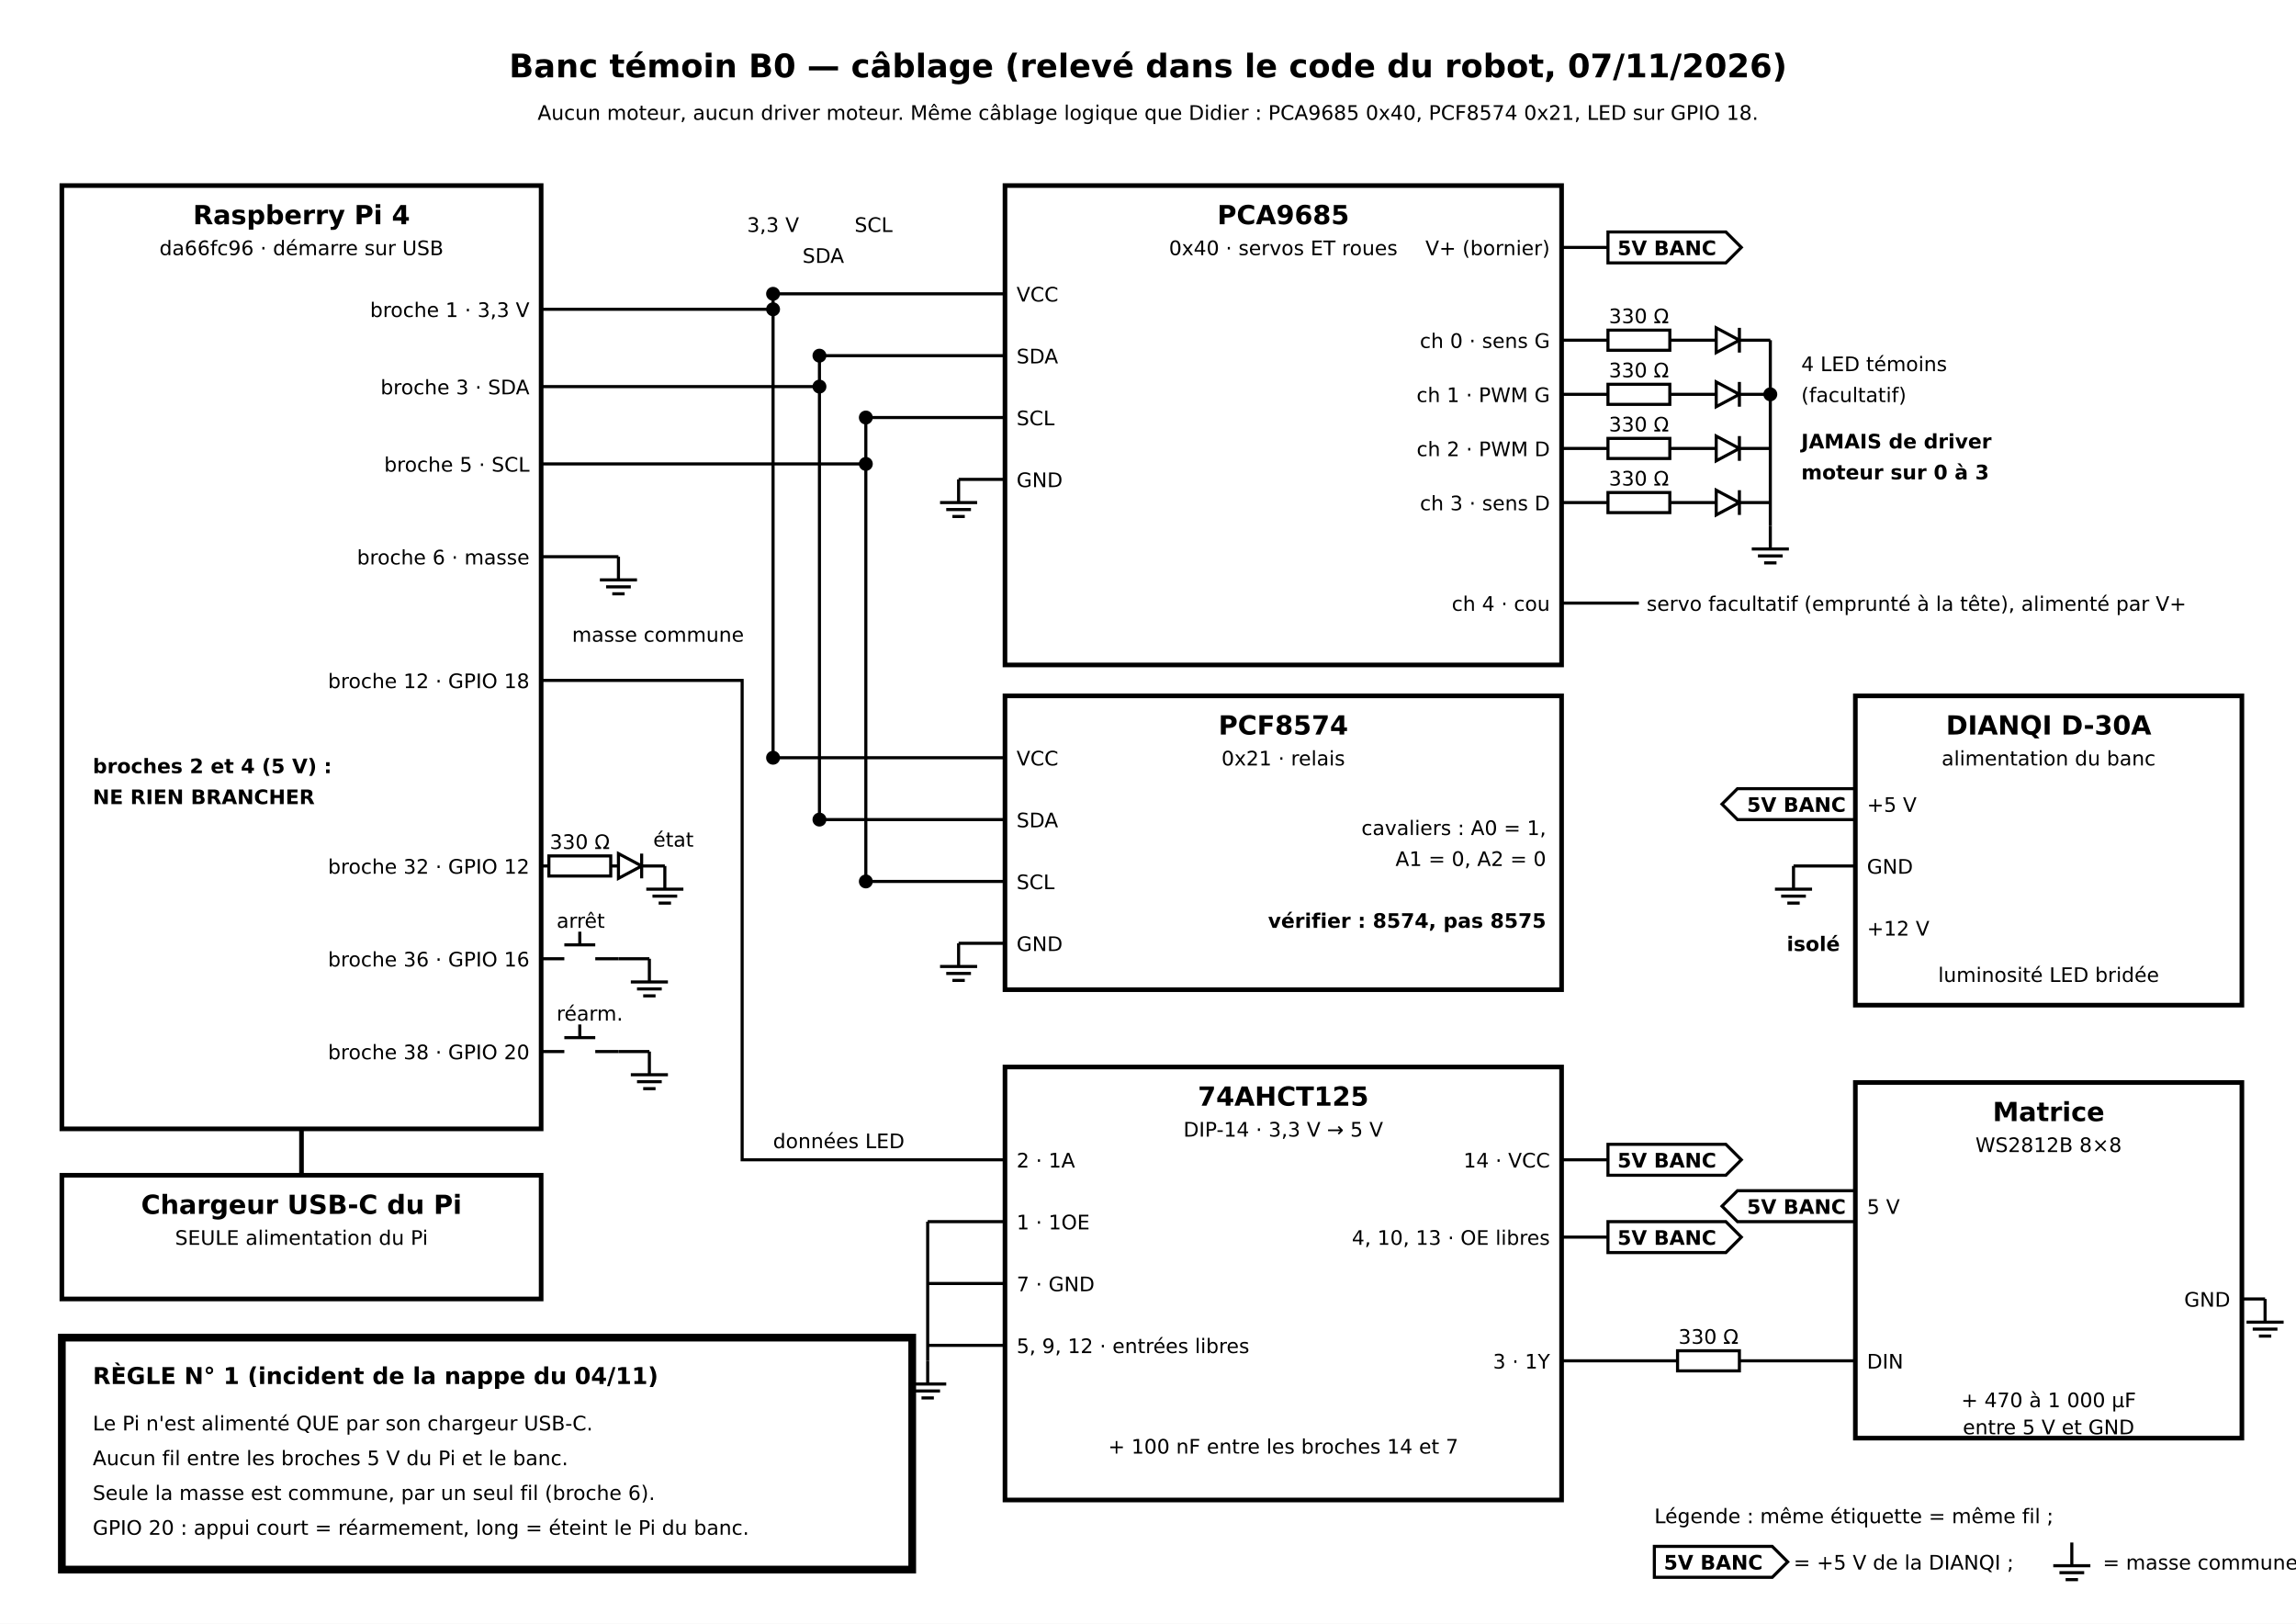
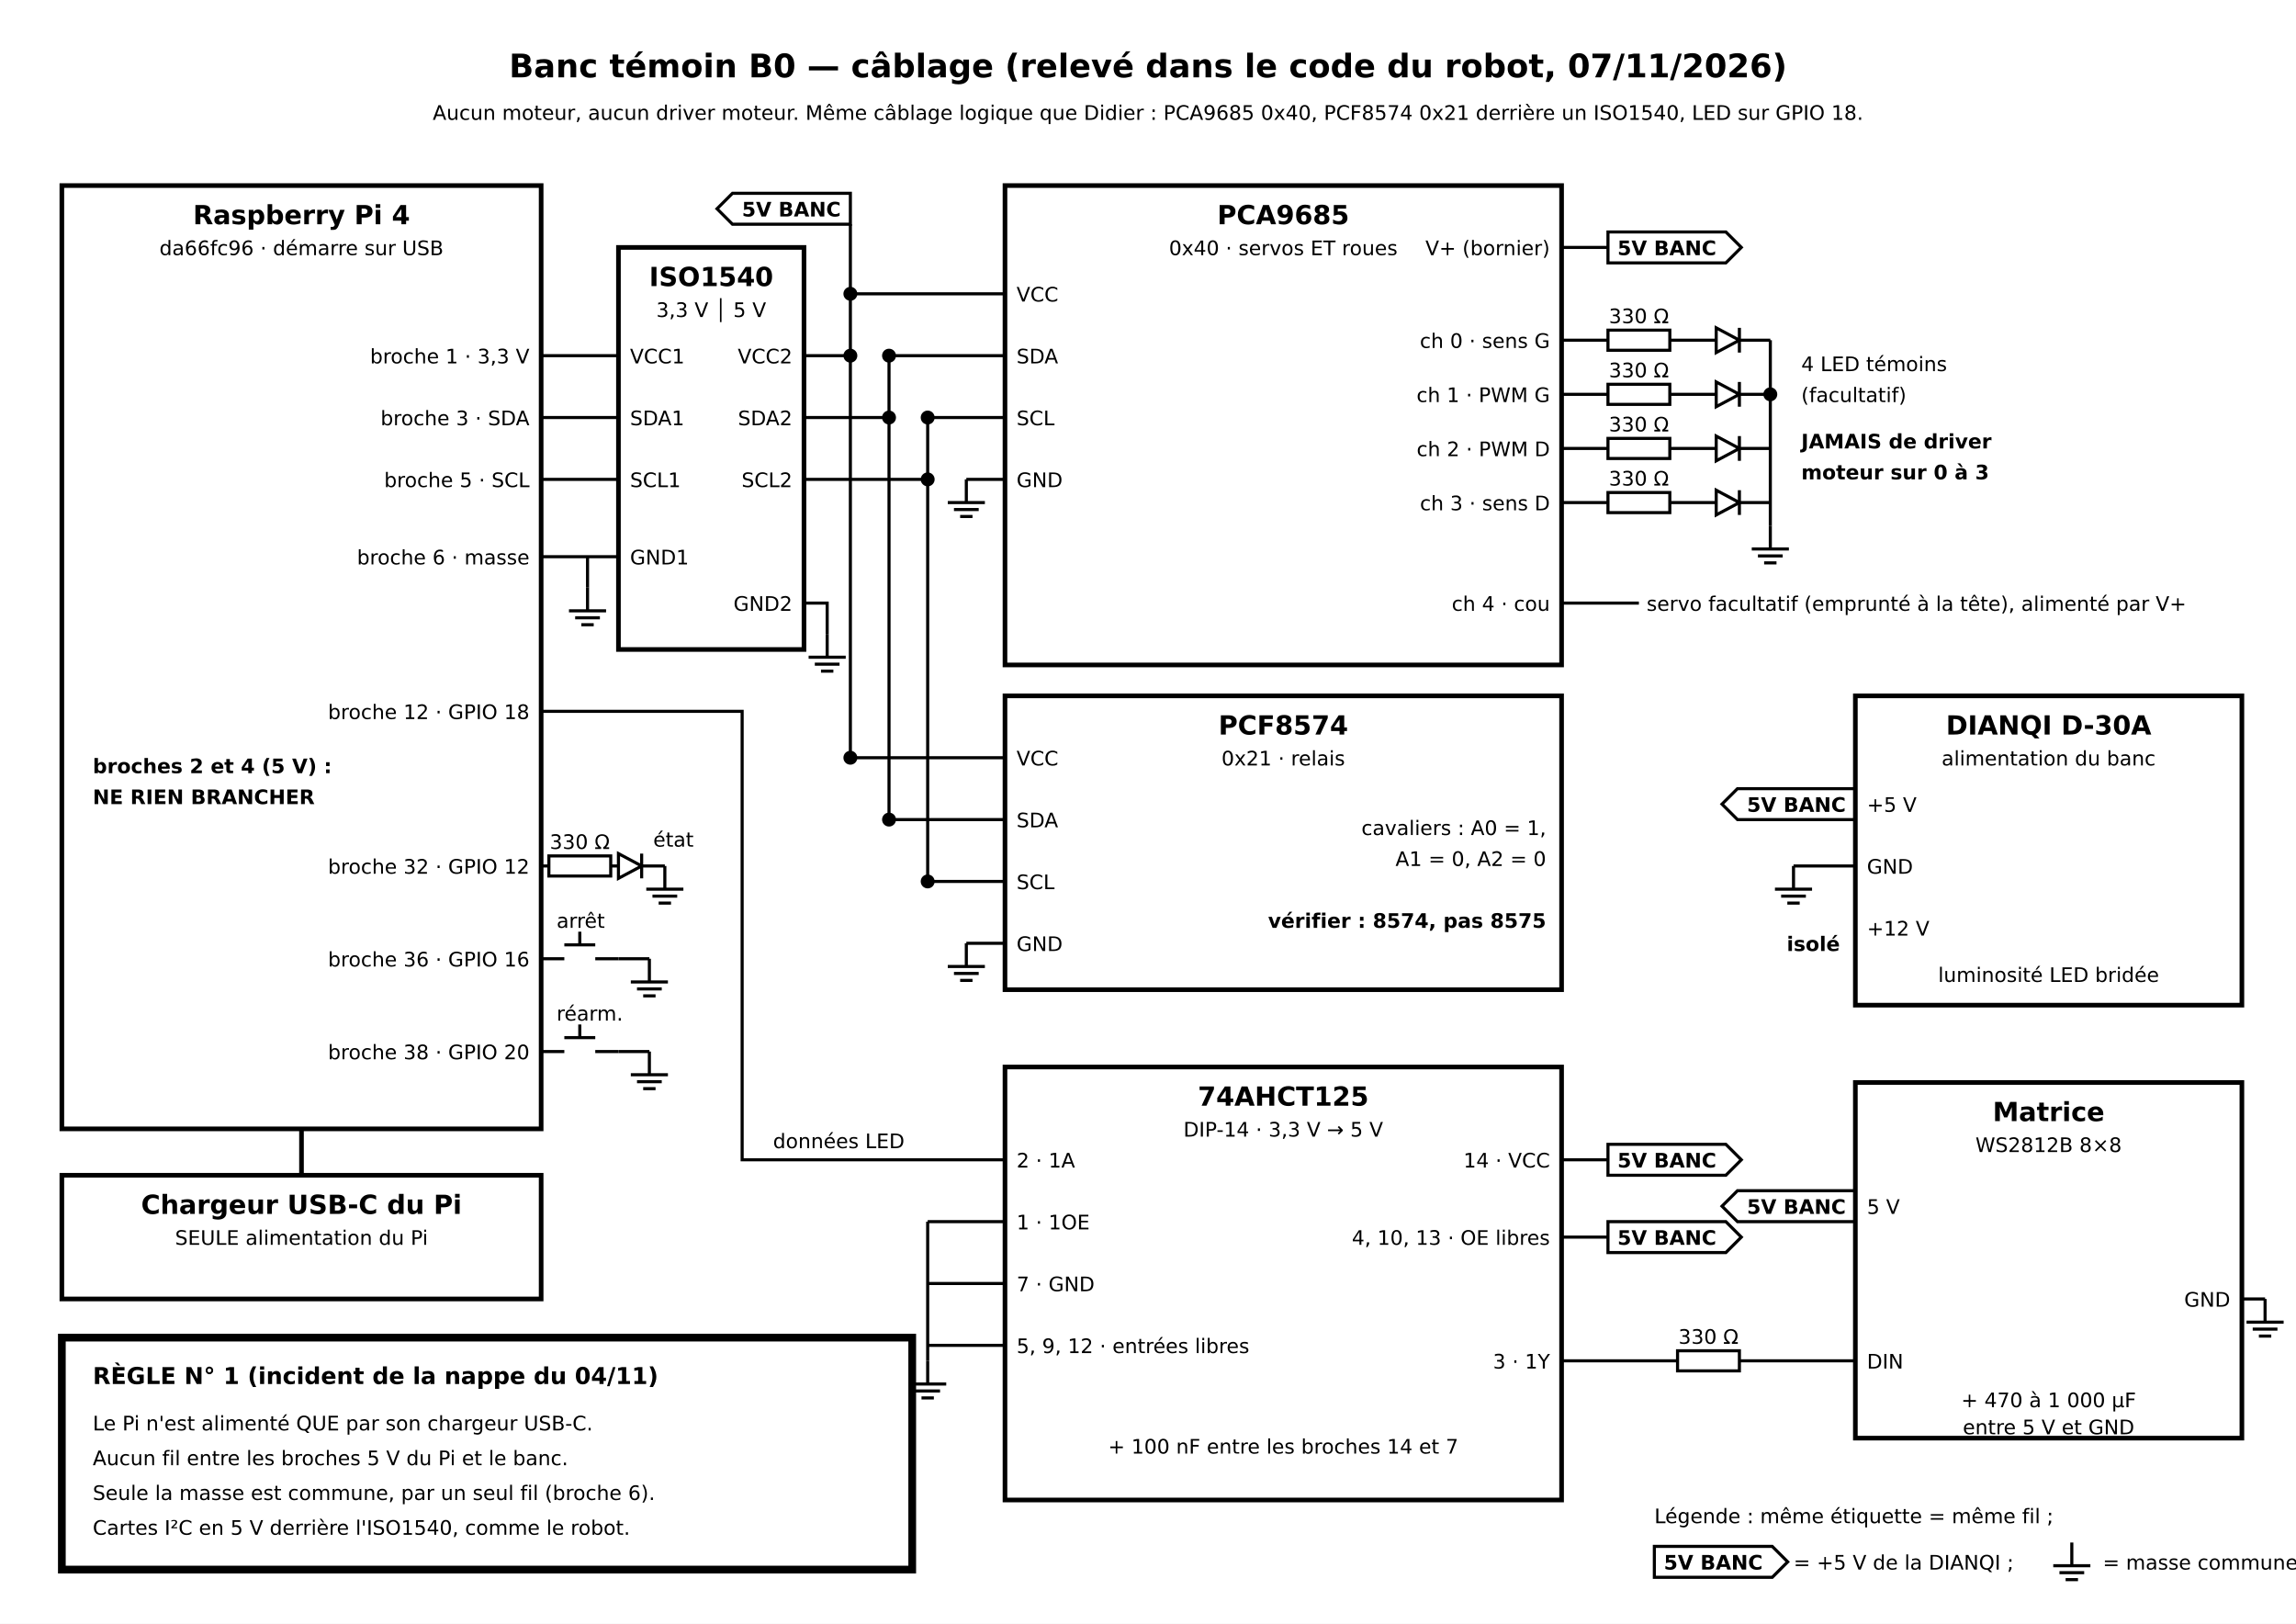
<svg xmlns="http://www.w3.org/2000/svg" width="297mm" height="210mm" viewBox="0 0 297 210" font-family="DejaVu Sans, sans-serif">
  <rect width="297" height="210" fill="white" />
  <text x="148.5" y="10" font-size="4.2" text-anchor="middle" font-weight="bold">Banc témoin B0 — câblage (relevé dans le code du robot, 07/11/2026)</text>
-   <text x="148.5" y="15.5" font-size="2.6" text-anchor="middle">Aucun moteur, aucun driver moteur. Même câblage logique que Didier : PCA9685 0x40, PCF8574 0x21, LED sur GPIO 18.</text>
+   <text x="148.5" y="15.5" font-size="2.6" text-anchor="middle">Aucun moteur, aucun driver moteur. Même câblage logique que Didier : PCA9685 0x40, PCF8574 0x21 derrière un ISO1540, LED sur GPIO 18.</text>
  <rect x="8" y="24" width="62" height="122" fill="none" stroke="black" stroke-width="0.6" />
  <text x="39.0" y="29" font-size="3.4" text-anchor="middle" font-weight="bold">Raspberry Pi 4</text>
  <text x="39.0" y="33" font-size="2.6" text-anchor="middle">da66fc96 · démarre sur USB</text>
-   <text x="68.5" y="41" font-size="2.6" text-anchor="end">broche 1 · 3,3 V</text>
-   <text x="68.5" y="51" font-size="2.6" text-anchor="end">broche 3 · SDA</text>
-   <text x="68.5" y="61" font-size="2.6" text-anchor="end">broche 5 · SCL</text>
+   <text x="68.5" y="47" font-size="2.6" text-anchor="end">broche 1 · 3,3 V</text>
+   <text x="68.5" y="55" font-size="2.6" text-anchor="end">broche 3 · SDA</text>
+   <text x="68.5" y="63" font-size="2.6" text-anchor="end">broche 5 · SCL</text>
  <text x="68.5" y="73" font-size="2.6" text-anchor="end">broche 6 · masse</text>
-   <text x="68.5" y="89" font-size="2.6" text-anchor="end">broche 12 · GPIO 18</text>
+   <text x="68.5" y="93" font-size="2.6" text-anchor="end">broche 12 · GPIO 18</text>
  <text x="68.5" y="113" font-size="2.6" text-anchor="end">broche 32 · GPIO 12</text>
  <text x="68.5" y="125" font-size="2.6" text-anchor="end">broche 36 · GPIO 16</text>
  <text x="68.5" y="137" font-size="2.6" text-anchor="end">broche 38 · GPIO 20</text>
  <text x="12" y="100" font-size="2.6" text-anchor="start" font-weight="bold">broches 2 et 4 (5 V) :</text>
  <text x="12" y="104" font-size="2.6" text-anchor="start" font-weight="bold">NE RIEN BRANCHER</text>
  <rect x="8" y="152" width="62" height="16" fill="none" stroke="black" stroke-width="0.6" />
  <text x="39.0" y="157" font-size="3.4" text-anchor="middle" font-weight="bold">Chargeur USB-C du Pi</text>
  <text x="39.0" y="161" font-size="2.6" text-anchor="middle">SEULE alimentation du Pi</text>
  <polyline points="39,152 39,146" fill="none" stroke="black" stroke-width="0.6" />
-   <polyline points="70,40 100,40" fill="none" stroke="black" stroke-width="0.4" />
-   <circle cx="100" cy="40" r="0.9" fill="black" />
-   <polyline points="100,38 100,98" fill="none" stroke="black" stroke-width="0.4" />
-   <polyline points="100,38 130,38" fill="none" stroke="black" stroke-width="0.4" />
-   <circle cx="100" cy="38" r="0.9" fill="black" />
-   <polyline points="100,98 130,98" fill="none" stroke="black" stroke-width="0.4" />
-   <circle cx="100" cy="98" r="0.9" fill="black" />
-   <polyline points="70,50 106,50" fill="none" stroke="black" stroke-width="0.4" />
-   <circle cx="106" cy="50" r="0.9" fill="black" />
-   <polyline points="106,46 106,106" fill="none" stroke="black" stroke-width="0.4" />
-   <polyline points="106,46 130,46" fill="none" stroke="black" stroke-width="0.4" />
-   <circle cx="106" cy="46" r="0.9" fill="black" />
-   <polyline points="106,106 130,106" fill="none" stroke="black" stroke-width="0.4" />
-   <circle cx="106" cy="106" r="0.9" fill="black" />
-   <polyline points="70,60 112,60" fill="none" stroke="black" stroke-width="0.4" />
-   <circle cx="112" cy="60" r="0.9" fill="black" />
-   <polyline points="112,54 112,114" fill="none" stroke="black" stroke-width="0.4" />
-   <polyline points="112,54 130,54" fill="none" stroke="black" stroke-width="0.4" />
-   <circle cx="112" cy="54" r="0.9" fill="black" />
-   <polyline points="112,114 130,114" fill="none" stroke="black" stroke-width="0.4" />
-   <circle cx="112" cy="114" r="0.9" fill="black" />
-   <text x="100" y="30" font-size="2.6" text-anchor="middle">3,3 V</text>
-   <text x="106.5" y="34" font-size="2.6" text-anchor="middle">SDA</text>
-   <text x="113" y="30" font-size="2.6" text-anchor="middle">SCL</text>
+   <rect x="80" y="32" width="24" height="52" fill="none" stroke="black" stroke-width="0.6" />
+   <text x="92.0" y="37" font-size="3.4" text-anchor="middle" font-weight="bold">ISO1540</text>
+   <text x="92.0" y="41" font-size="2.6" text-anchor="middle">3,3 V │ 5 V</text>
+   <polyline points="70,46 80,46" fill="none" stroke="black" stroke-width="0.4" />
+   <text x="81.5" y="47" font-size="2.6" text-anchor="start">VCC1</text>
+   <text x="102.5" y="47" font-size="2.6" text-anchor="end">VCC2</text>
+   <polyline points="70,54 80,54" fill="none" stroke="black" stroke-width="0.4" />
+   <text x="81.5" y="55" font-size="2.6" text-anchor="start">SDA1</text>
+   <text x="102.5" y="55" font-size="2.6" text-anchor="end">SDA2</text>
+   <polyline points="70,62 80,62" fill="none" stroke="black" stroke-width="0.4" />
+   <text x="81.5" y="63" font-size="2.6" text-anchor="start">SCL1</text>
+   <text x="102.5" y="63" font-size="2.6" text-anchor="end">SCL2</text>
+   <text x="81.5" y="73" font-size="2.6" text-anchor="start">GND1</text>
+   <text x="102.5" y="79" font-size="2.6" text-anchor="end">GND2</text>
+   <polyline points="104,78 107,78 107,82" fill="none" stroke="black" stroke-width="0.4" />
+   <polyline points="107,82 107,85" fill="none" stroke="black" stroke-width="0.4" />
+   <polyline points="104.6,85.0 109.4,85.0" fill="none" stroke="black" stroke-width="0.4" />
+   <polyline points="105.4,85.9 108.6,85.9" fill="none" stroke="black" stroke-width="0.4" />
+   <polyline points="106.2,86.8 107.8,86.8" fill="none" stroke="black" stroke-width="0.4" />
+   <polyline points="104,46 110,46" fill="none" stroke="black" stroke-width="0.4" />
+   <circle cx="110" cy="46" r="0.9" fill="black" />
+   <polyline points="110,38 110,98" fill="none" stroke="black" stroke-width="0.4" />
+   <polyline points="110,38 130,38" fill="none" stroke="black" stroke-width="0.4" />
+   <circle cx="110" cy="38" r="0.9" fill="black" />
+   <polyline points="110,98 130,98" fill="none" stroke="black" stroke-width="0.4" />
+   <circle cx="110" cy="98" r="0.9" fill="black" />
+   <polyline points="104,54 115,54" fill="none" stroke="black" stroke-width="0.4" />
+   <circle cx="115" cy="54" r="0.9" fill="black" />
+   <polyline points="115,46 115,106" fill="none" stroke="black" stroke-width="0.4" />
+   <polyline points="115,46 130,46" fill="none" stroke="black" stroke-width="0.4" />
+   <circle cx="115" cy="46" r="0.9" fill="black" />
+   <polyline points="115,106 130,106" fill="none" stroke="black" stroke-width="0.4" />
+   <circle cx="115" cy="106" r="0.9" fill="black" />
+   <polyline points="104,62 120,62" fill="none" stroke="black" stroke-width="0.4" />
+   <circle cx="120" cy="62" r="0.9" fill="black" />
+   <polyline points="120,54 120,114" fill="none" stroke="black" stroke-width="0.4" />
+   <polyline points="120,54 130,54" fill="none" stroke="black" stroke-width="0.4" />
+   <circle cx="120" cy="54" r="0.9" fill="black" />
+   <polyline points="120,114 130,114" fill="none" stroke="black" stroke-width="0.4" />
+   <circle cx="120" cy="114" r="0.9" fill="black" />
+   <polyline points="110,38 110,29" fill="none" stroke="black" stroke-width="0.4" />
+   <polygon points="92.75,27 94.75,25 110.0,25 110.0,29 94.75,29" fill="none" stroke="black" stroke-width="0.4" />
+   <text x="102.375" y="28" font-size="2.6" text-anchor="middle" font-weight="bold">5V BANC</text>
  <polyline points="70,72 80,72" fill="none" stroke="black" stroke-width="0.4" />
-   <polyline points="80,72 80,75" fill="none" stroke="black" stroke-width="0.4" />
-   <polyline points="77.6,75.0 82.4,75.0" fill="none" stroke="black" stroke-width="0.4" />
-   <polyline points="78.4,75.9 81.6,75.9" fill="none" stroke="black" stroke-width="0.4" />
-   <polyline points="79.2,76.8 80.8,76.8" fill="none" stroke="black" stroke-width="0.4" />
-   <text x="74" y="83" font-size="2.6" text-anchor="start">masse commune</text>
+   <polyline points="76,72 76,76" fill="none" stroke="black" stroke-width="0.4" />
+   <polyline points="76,76 76,79" fill="none" stroke="black" stroke-width="0.4" />
+   <polyline points="73.6,79.0 78.4,79.0" fill="none" stroke="black" stroke-width="0.4" />
+   <polyline points="74.4,79.9 77.6,79.9" fill="none" stroke="black" stroke-width="0.4" />
+   <polyline points="75.2,80.8 76.8,80.8" fill="none" stroke="black" stroke-width="0.4" />
  <rect x="130" y="24" width="72" height="62" fill="none" stroke="black" stroke-width="0.6" />
  <text x="166.0" y="29" font-size="3.4" text-anchor="middle" font-weight="bold">PCA9685</text>
  <text x="166.0" y="33" font-size="2.6" text-anchor="middle">0x40 · servos ET roues</text>
  <text x="131.5" y="39" font-size="2.6" text-anchor="start">VCC</text>
  <text x="131.5" y="47" font-size="2.6" text-anchor="start">SDA</text>
  <text x="131.5" y="55" font-size="2.6" text-anchor="start">SCL</text>
  <text x="131.5" y="63" font-size="2.6" text-anchor="start">GND</text>
-   <polyline points="130,62 124,62" fill="none" stroke="black" stroke-width="0.4" />
-   <polyline points="124,62 124,65" fill="none" stroke="black" stroke-width="0.4" />
-   <polyline points="121.6,65.0 126.4,65.0" fill="none" stroke="black" stroke-width="0.4" />
-   <polyline points="122.4,65.9 125.6,65.9" fill="none" stroke="black" stroke-width="0.4" />
-   <polyline points="123.2,66.8 124.8,66.8" fill="none" stroke="black" stroke-width="0.4" />
+   <polyline points="130,62 125,62" fill="none" stroke="black" stroke-width="0.4" />
+   <polyline points="125,62 125,65" fill="none" stroke="black" stroke-width="0.4" />
+   <polyline points="122.6,65.0 127.4,65.0" fill="none" stroke="black" stroke-width="0.4" />
+   <polyline points="123.4,65.9 126.6,65.9" fill="none" stroke="black" stroke-width="0.4" />
+   <polyline points="124.2,66.8 125.8,66.8" fill="none" stroke="black" stroke-width="0.4" />
  <text x="200.5" y="33" font-size="2.6" text-anchor="end">V+ (bornier)</text>
  <polyline points="202,32 208,32" fill="none" stroke="black" stroke-width="0.4" />
  <polygon points="208,30 223.25,30 225.25,32 223.25,34 208,34" fill="none" stroke="black" stroke-width="0.4" />
  <text x="215.625" y="33" font-size="2.6" text-anchor="middle" font-weight="bold">5V BANC</text>
  <text x="200.5" y="45" font-size="2.6" text-anchor="end">ch 0 · sens G</text>
  <text x="200.5" y="52" font-size="2.6" text-anchor="end">ch 1 · PWM G</text>
  <text x="200.5" y="59" font-size="2.6" text-anchor="end">ch 2 · PWM D</text>
  <text x="200.5" y="66" font-size="2.6" text-anchor="end">ch 3 · sens D</text>
  <polyline points="202,44 208.0,44" fill="none" stroke="black" stroke-width="0.4" />
  <rect x="208.0" y="42.7" width="8" height="2.6" fill="none" stroke="black" stroke-width="0.4" />
  <polyline points="216.0,44 222,44" fill="none" stroke="black" stroke-width="0.4" />
  <text x="212.0" y="41.8" font-size="2.6" text-anchor="middle">330 Ω</text>
  <polygon points="222,42.4 222,45.6 225,44" fill="none" stroke="black" stroke-width="0.4" />
  <polyline points="225,42.4 225,45.6" fill="none" stroke="black" stroke-width="0.4" />
  <polyline points="225,44 229,44" fill="none" stroke="black" stroke-width="0.4" />
  <polyline points="202,51 208.0,51" fill="none" stroke="black" stroke-width="0.4" />
  <rect x="208.0" y="49.7" width="8" height="2.6" fill="none" stroke="black" stroke-width="0.4" />
  <polyline points="216.0,51 222,51" fill="none" stroke="black" stroke-width="0.4" />
  <text x="212.0" y="48.8" font-size="2.6" text-anchor="middle">330 Ω</text>
  <polygon points="222,49.4 222,52.6 225,51" fill="none" stroke="black" stroke-width="0.4" />
  <polyline points="225,49.4 225,52.6" fill="none" stroke="black" stroke-width="0.4" />
  <polyline points="225,51 229,51" fill="none" stroke="black" stroke-width="0.4" />
  <polyline points="202,58 208.0,58" fill="none" stroke="black" stroke-width="0.4" />
  <rect x="208.0" y="56.7" width="8" height="2.6" fill="none" stroke="black" stroke-width="0.4" />
  <polyline points="216.0,58 222,58" fill="none" stroke="black" stroke-width="0.4" />
  <text x="212.0" y="55.8" font-size="2.6" text-anchor="middle">330 Ω</text>
  <polygon points="222,56.4 222,59.6 225,58" fill="none" stroke="black" stroke-width="0.4" />
  <polyline points="225,56.4 225,59.6" fill="none" stroke="black" stroke-width="0.4" />
  <polyline points="225,58 229,58" fill="none" stroke="black" stroke-width="0.4" />
  <polyline points="202,65 208.0,65" fill="none" stroke="black" stroke-width="0.4" />
  <rect x="208.0" y="63.7" width="8" height="2.6" fill="none" stroke="black" stroke-width="0.4" />
  <polyline points="216.0,65 222,65" fill="none" stroke="black" stroke-width="0.4" />
  <text x="212.0" y="62.8" font-size="2.6" text-anchor="middle">330 Ω</text>
  <polygon points="222,63.4 222,66.6 225,65" fill="none" stroke="black" stroke-width="0.4" />
  <polyline points="225,63.4 225,66.6" fill="none" stroke="black" stroke-width="0.4" />
  <polyline points="225,65 229,65" fill="none" stroke="black" stroke-width="0.4" />
  <circle cx="229" cy="51" r="0.9" fill="black" />
  <polyline points="229,44 229,68" fill="none" stroke="black" stroke-width="0.4" />
  <polyline points="229,68 229,71" fill="none" stroke="black" stroke-width="0.4" />
  <polyline points="226.6,71.0 231.4,71.0" fill="none" stroke="black" stroke-width="0.4" />
  <polyline points="227.4,71.9 230.6,71.9" fill="none" stroke="black" stroke-width="0.4" />
  <polyline points="228.2,72.8 229.8,72.8" fill="none" stroke="black" stroke-width="0.4" />
  <text x="233" y="48" font-size="2.6" text-anchor="start">4 LED témoins</text>
  <text x="233" y="52" font-size="2.6" text-anchor="start">(facultatif)</text>
  <text x="233" y="58" font-size="2.6" text-anchor="start" font-weight="bold">JAMAIS de driver</text>
  <text x="233" y="62" font-size="2.6" text-anchor="start" font-weight="bold">moteur sur 0 à 3</text>
  <text x="200.5" y="79" font-size="2.6" text-anchor="end">ch 4 · cou</text>
  <polyline points="202,78 212,78" fill="none" stroke="black" stroke-width="0.4" />
  <text x="213" y="79" font-size="2.6" text-anchor="start">servo facultatif (emprunté à la tête), alimenté par V+</text>
  <rect x="130" y="90" width="72" height="38" fill="none" stroke="black" stroke-width="0.6" />
  <text x="166.0" y="95" font-size="3.4" text-anchor="middle" font-weight="bold">PCF8574</text>
  <text x="166.0" y="99" font-size="2.6" text-anchor="middle">0x21 · relais</text>
  <text x="131.5" y="99" font-size="2.6" text-anchor="start">VCC</text>
  <text x="131.5" y="107" font-size="2.6" text-anchor="start">SDA</text>
  <text x="131.5" y="115" font-size="2.6" text-anchor="start">SCL</text>
  <text x="131.5" y="123" font-size="2.6" text-anchor="start">GND</text>
-   <polyline points="130,122 124,122" fill="none" stroke="black" stroke-width="0.4" />
-   <polyline points="124,122 124,125" fill="none" stroke="black" stroke-width="0.4" />
-   <polyline points="121.6,125.0 126.4,125.0" fill="none" stroke="black" stroke-width="0.4" />
-   <polyline points="122.4,125.9 125.6,125.9" fill="none" stroke="black" stroke-width="0.4" />
-   <polyline points="123.2,126.8 124.8,126.8" fill="none" stroke="black" stroke-width="0.4" />
+   <polyline points="130,122 125,122" fill="none" stroke="black" stroke-width="0.4" />
+   <polyline points="125,122 125,125" fill="none" stroke="black" stroke-width="0.4" />
+   <polyline points="122.6,125.0 127.4,125.0" fill="none" stroke="black" stroke-width="0.4" />
+   <polyline points="123.4,125.9 126.6,125.9" fill="none" stroke="black" stroke-width="0.4" />
+   <polyline points="124.2,126.8 125.8,126.8" fill="none" stroke="black" stroke-width="0.4" />
  <text x="200" y="108" font-size="2.6" text-anchor="end">cavaliers : A0 = 1,</text>
  <text x="200" y="112" font-size="2.6" text-anchor="end">A1 = 0, A2 = 0</text>
  <text x="200" y="120" font-size="2.6" text-anchor="end" font-weight="bold">vérifier : 8574, pas 8575</text>
  <rect x="130" y="138" width="72" height="56" fill="none" stroke="black" stroke-width="0.6" />
  <text x="166.0" y="143" font-size="3.4" text-anchor="middle" font-weight="bold">74AHCT125</text>
  <text x="166.0" y="147" font-size="2.6" text-anchor="middle">DIP-14 · 3,3 V → 5 V</text>
  <text x="131.5" y="151" font-size="2.6" text-anchor="start">2 · 1A</text>
  <text x="131.5" y="159" font-size="2.6" text-anchor="start">1 · 1OE</text>
  <text x="131.5" y="167" font-size="2.6" text-anchor="start">7 · GND</text>
  <text x="131.5" y="175" font-size="2.6" text-anchor="start">5, 9, 12 · entrées libres</text>
-   <polyline points="70,88 96,88 96,150 130,150" fill="none" stroke="black" stroke-width="0.4" />
+   <polyline points="70,92 96,92 96,150 130,150" fill="none" stroke="black" stroke-width="0.4" />
  <text x="100" y="148.5" font-size="2.6" text-anchor="start">données LED</text>
  <polyline points="130,158 120,158" fill="none" stroke="black" stroke-width="0.4" />
  <polyline points="130,166 120,166" fill="none" stroke="black" stroke-width="0.4" />
  <polyline points="130,174 120,174" fill="none" stroke="black" stroke-width="0.4" />
  <polyline points="120,158 120,176" fill="none" stroke="black" stroke-width="0.4" />
  <polyline points="120,176 120,179" fill="none" stroke="black" stroke-width="0.4" />
  <polyline points="117.6,179.0 122.4,179.0" fill="none" stroke="black" stroke-width="0.4" />
  <polyline points="118.4,179.9 121.6,179.9" fill="none" stroke="black" stroke-width="0.4" />
  <polyline points="119.2,180.8 120.8,180.8" fill="none" stroke="black" stroke-width="0.4" />
  <text x="200.5" y="151" font-size="2.6" text-anchor="end">14 · VCC</text>
  <text x="200.5" y="161" font-size="2.6" text-anchor="end">4, 10, 13 · OE libres</text>
  <text x="200.5" y="177" font-size="2.6" text-anchor="end">3 · 1Y</text>
  <polyline points="202,150 208,150" fill="none" stroke="black" stroke-width="0.4" />
  <polygon points="208,148 223.25,148 225.25,150 223.25,152 208,152" fill="none" stroke="black" stroke-width="0.4" />
  <text x="215.625" y="151" font-size="2.6" text-anchor="middle" font-weight="bold">5V BANC</text>
  <polyline points="202,160 208,160" fill="none" stroke="black" stroke-width="0.4" />
  <polygon points="208,158 223.25,158 225.25,160 223.25,162 208,162" fill="none" stroke="black" stroke-width="0.4" />
  <text x="215.625" y="161" font-size="2.6" text-anchor="middle" font-weight="bold">5V BANC</text>
  <text x="166" y="188" font-size="2.6" text-anchor="middle">+ 100 nF entre les broches 14 et 7</text>
  <rect x="240" y="140" width="50" height="46" fill="none" stroke="black" stroke-width="0.6" />
  <text x="265.0" y="145" font-size="3.4" text-anchor="middle" font-weight="bold">Matrice</text>
  <text x="265.0" y="149" font-size="2.6" text-anchor="middle">WS2812B 8×8</text>
  <polyline points="202,176 217.0,176" fill="none" stroke="black" stroke-width="0.4" />
  <rect x="217.0" y="174.7" width="8" height="2.6" fill="none" stroke="black" stroke-width="0.4" />
  <polyline points="225.0,176 240,176" fill="none" stroke="black" stroke-width="0.4" />
  <text x="221.0" y="173.8" font-size="2.6" text-anchor="middle">330 Ω</text>
  <text x="241.5" y="177" font-size="2.6" text-anchor="start">DIN</text>
  <text x="241.5" y="157" font-size="2.6" text-anchor="start">5 V</text>
  <text x="288.5" y="169" font-size="2.6" text-anchor="end">GND</text>
  <polygon points="222.75,156 224.75,154 240.0,154 240.0,158 224.75,158" fill="none" stroke="black" stroke-width="0.4" />
  <text x="232.375" y="157" font-size="2.6" text-anchor="middle" font-weight="bold">5V BANC</text>
  <polyline points="290,168 293,168" fill="none" stroke="black" stroke-width="0.4" />
  <polyline points="293,168 293,171" fill="none" stroke="black" stroke-width="0.4" />
  <polyline points="290.6,171.0 295.4,171.0" fill="none" stroke="black" stroke-width="0.4" />
  <polyline points="291.4,171.9 294.6,171.9" fill="none" stroke="black" stroke-width="0.4" />
  <polyline points="292.2,172.8 293.8,172.8" fill="none" stroke="black" stroke-width="0.4" />
  <text x="265" y="182" font-size="2.6" text-anchor="middle">+ 470 à 1 000 µF</text>
  <text x="265" y="185.5" font-size="2.6" text-anchor="middle">entre 5 V et GND</text>
  <rect x="240" y="90" width="50" height="40" fill="none" stroke="black" stroke-width="0.6" />
  <text x="265.0" y="95" font-size="3.4" text-anchor="middle" font-weight="bold">DIANQI D-30A</text>
  <text x="265.0" y="99" font-size="2.6" text-anchor="middle">alimentation du banc</text>
  <text x="241.5" y="105" font-size="2.6" text-anchor="start">+5 V</text>
  <text x="241.5" y="113" font-size="2.6" text-anchor="start">GND</text>
  <text x="241.5" y="121" font-size="2.6" text-anchor="start">+12 V</text>
  <polygon points="222.75,104 224.75,102 240.0,102 240.0,106 224.75,106" fill="none" stroke="black" stroke-width="0.4" />
  <text x="232.375" y="105" font-size="2.6" text-anchor="middle" font-weight="bold">5V BANC</text>
  <polyline points="240,112 232,112" fill="none" stroke="black" stroke-width="0.4" />
  <polyline points="232,112 232,115" fill="none" stroke="black" stroke-width="0.4" />
  <polyline points="229.6,115.0 234.4,115.0" fill="none" stroke="black" stroke-width="0.4" />
  <polyline points="230.4,115.9 233.6,115.9" fill="none" stroke="black" stroke-width="0.4" />
  <polyline points="231.2,116.8 232.8,116.8" fill="none" stroke="black" stroke-width="0.4" />
  <text x="238" y="123" font-size="2.6" text-anchor="end" font-weight="bold">isolé</text>
  <text x="265" y="127" font-size="2.6" text-anchor="middle">luminosité LED bridée</text>
  <polyline points="70,124 73,124" fill="none" stroke="black" stroke-width="0.4" />
  <polyline points="77,124 80,124" fill="none" stroke="black" stroke-width="0.4" />
  <polyline points="73,122.2 77,122.2" fill="none" stroke="black" stroke-width="0.4" />
  <polyline points="75,122.2 75,120.5" fill="none" stroke="black" stroke-width="0.4" />
  <polyline points="80,124 84,124" fill="none" stroke="black" stroke-width="0.4" />
  <polyline points="84,124 84,127" fill="none" stroke="black" stroke-width="0.4" />
  <polyline points="81.6,127.0 86.4,127.0" fill="none" stroke="black" stroke-width="0.4" />
  <polyline points="82.4,127.9 85.6,127.9" fill="none" stroke="black" stroke-width="0.4" />
  <polyline points="83.2,128.8 84.8,128.8" fill="none" stroke="black" stroke-width="0.4" />
  <polyline points="70,136 73,136" fill="none" stroke="black" stroke-width="0.4" />
  <polyline points="77,136 80,136" fill="none" stroke="black" stroke-width="0.4" />
  <polyline points="73,134.2 77,134.2" fill="none" stroke="black" stroke-width="0.4" />
  <polyline points="75,134.2 75,132.5" fill="none" stroke="black" stroke-width="0.4" />
  <polyline points="80,136 84,136" fill="none" stroke="black" stroke-width="0.4" />
  <polyline points="84,136 84,139" fill="none" stroke="black" stroke-width="0.4" />
  <polyline points="81.6,139.0 86.4,139.0" fill="none" stroke="black" stroke-width="0.4" />
  <polyline points="82.4,139.9 85.6,139.9" fill="none" stroke="black" stroke-width="0.4" />
  <polyline points="83.2,140.8 84.8,140.8" fill="none" stroke="black" stroke-width="0.4" />
  <text x="72" y="120" font-size="2.6" text-anchor="start">arrêt</text>
  <text x="72" y="132" font-size="2.6" text-anchor="start">réarm.</text>
  <polyline points="70,112 71.0,112" fill="none" stroke="black" stroke-width="0.4" />
  <rect x="71.0" y="110.7" width="8" height="2.6" fill="none" stroke="black" stroke-width="0.4" />
  <polyline points="79.0,112 80,112" fill="none" stroke="black" stroke-width="0.4" />
  <text x="75.0" y="109.8" font-size="2.6" text-anchor="middle">330 Ω</text>
  <polygon points="80,110.4 80,113.6 83,112" fill="none" stroke="black" stroke-width="0.4" />
  <polyline points="83,110.4 83,113.6" fill="none" stroke="black" stroke-width="0.4" />
  <polyline points="83,112 86,112" fill="none" stroke="black" stroke-width="0.4" />
  <polyline points="86,112 86,115" fill="none" stroke="black" stroke-width="0.4" />
  <polyline points="83.6,115.0 88.4,115.0" fill="none" stroke="black" stroke-width="0.4" />
  <polyline points="84.4,115.9 87.6,115.9" fill="none" stroke="black" stroke-width="0.4" />
  <polyline points="85.2,116.8 86.8,116.8" fill="none" stroke="black" stroke-width="0.4" />
  <text x="84.5" y="109.5" font-size="2.6" text-anchor="start">état</text>
  <rect x="8" y="173" width="110" height="30" fill="none" stroke="black" stroke-width="1" />
  <text x="12" y="179" font-size="3.0" text-anchor="start" font-weight="bold">RÈGLE N° 1 (incident de la nappe du 04/11)</text>
  <text x="12" y="185" font-size="2.6" text-anchor="start">Le Pi n'est alimenté QUE par son chargeur USB-C.</text>
  <text x="12" y="189.5" font-size="2.6" text-anchor="start">Aucun fil entre les broches 5 V du Pi et le banc.</text>
  <text x="12" y="194" font-size="2.6" text-anchor="start">Seule la masse est commune, par un seul fil (broche 6).</text>
-   <text x="12" y="198.5" font-size="2.6" text-anchor="start">GPIO 20 : appui court = réarmement, long = éteint le Pi du banc.</text>
+   <text x="12" y="198.5" font-size="2.6" text-anchor="start">Cartes I²C en 5 V derrière l'ISO1540, comme le robot.</text>
  <text x="214" y="197" font-size="2.6" text-anchor="start">Légende : même étiquette = même fil ;</text>
  <polygon points="214,200 229.25,200 231.25,202 229.25,204 214,204" fill="none" stroke="black" stroke-width="0.4" />
  <text x="221.625" y="203" font-size="2.6" text-anchor="middle" font-weight="bold">5V BANC</text>
  <text x="232" y="203" font-size="2.6" text-anchor="start">= +5 V de la DIANQI ;</text>
  <polyline points="268,199.5 268,202.5" fill="none" stroke="black" stroke-width="0.4" />
  <polyline points="265.6,202.5 270.4,202.5" fill="none" stroke="black" stroke-width="0.4" />
  <polyline points="266.4,203.4 269.6,203.4" fill="none" stroke="black" stroke-width="0.4" />
  <polyline points="267.2,204.3 268.8,204.3" fill="none" stroke="black" stroke-width="0.4" />
  <text x="272" y="203" font-size="2.6" text-anchor="start">= masse commune</text>
</svg>
